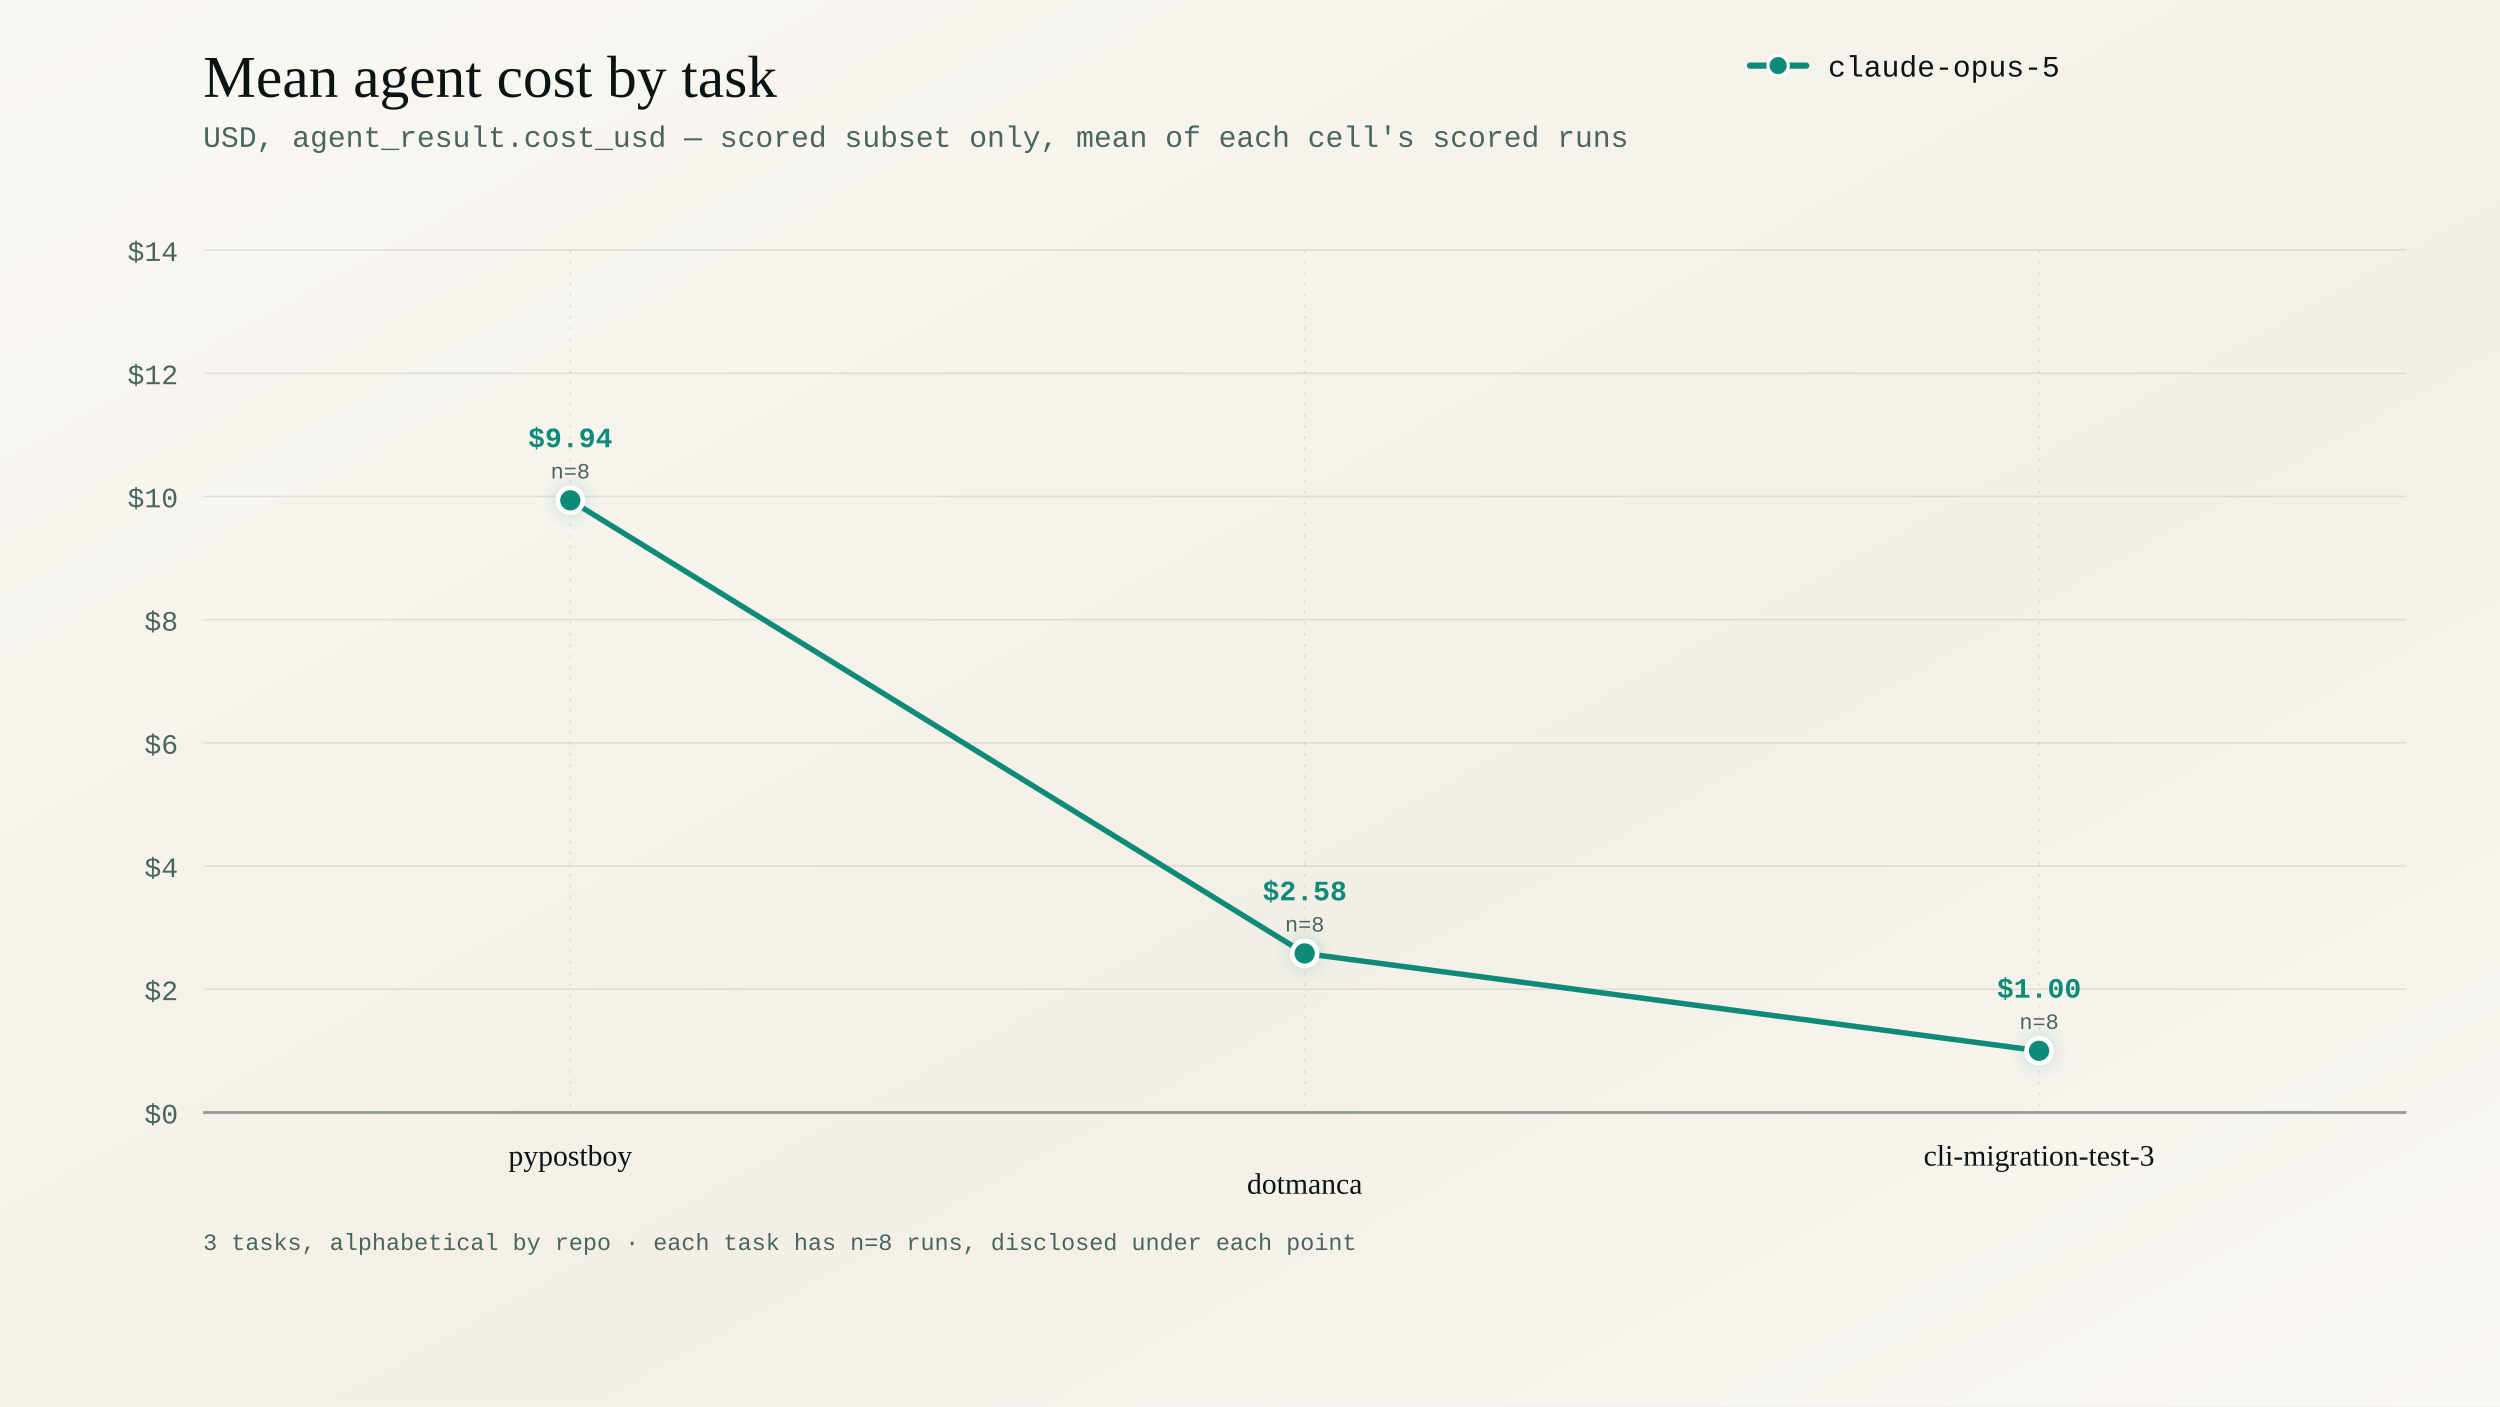
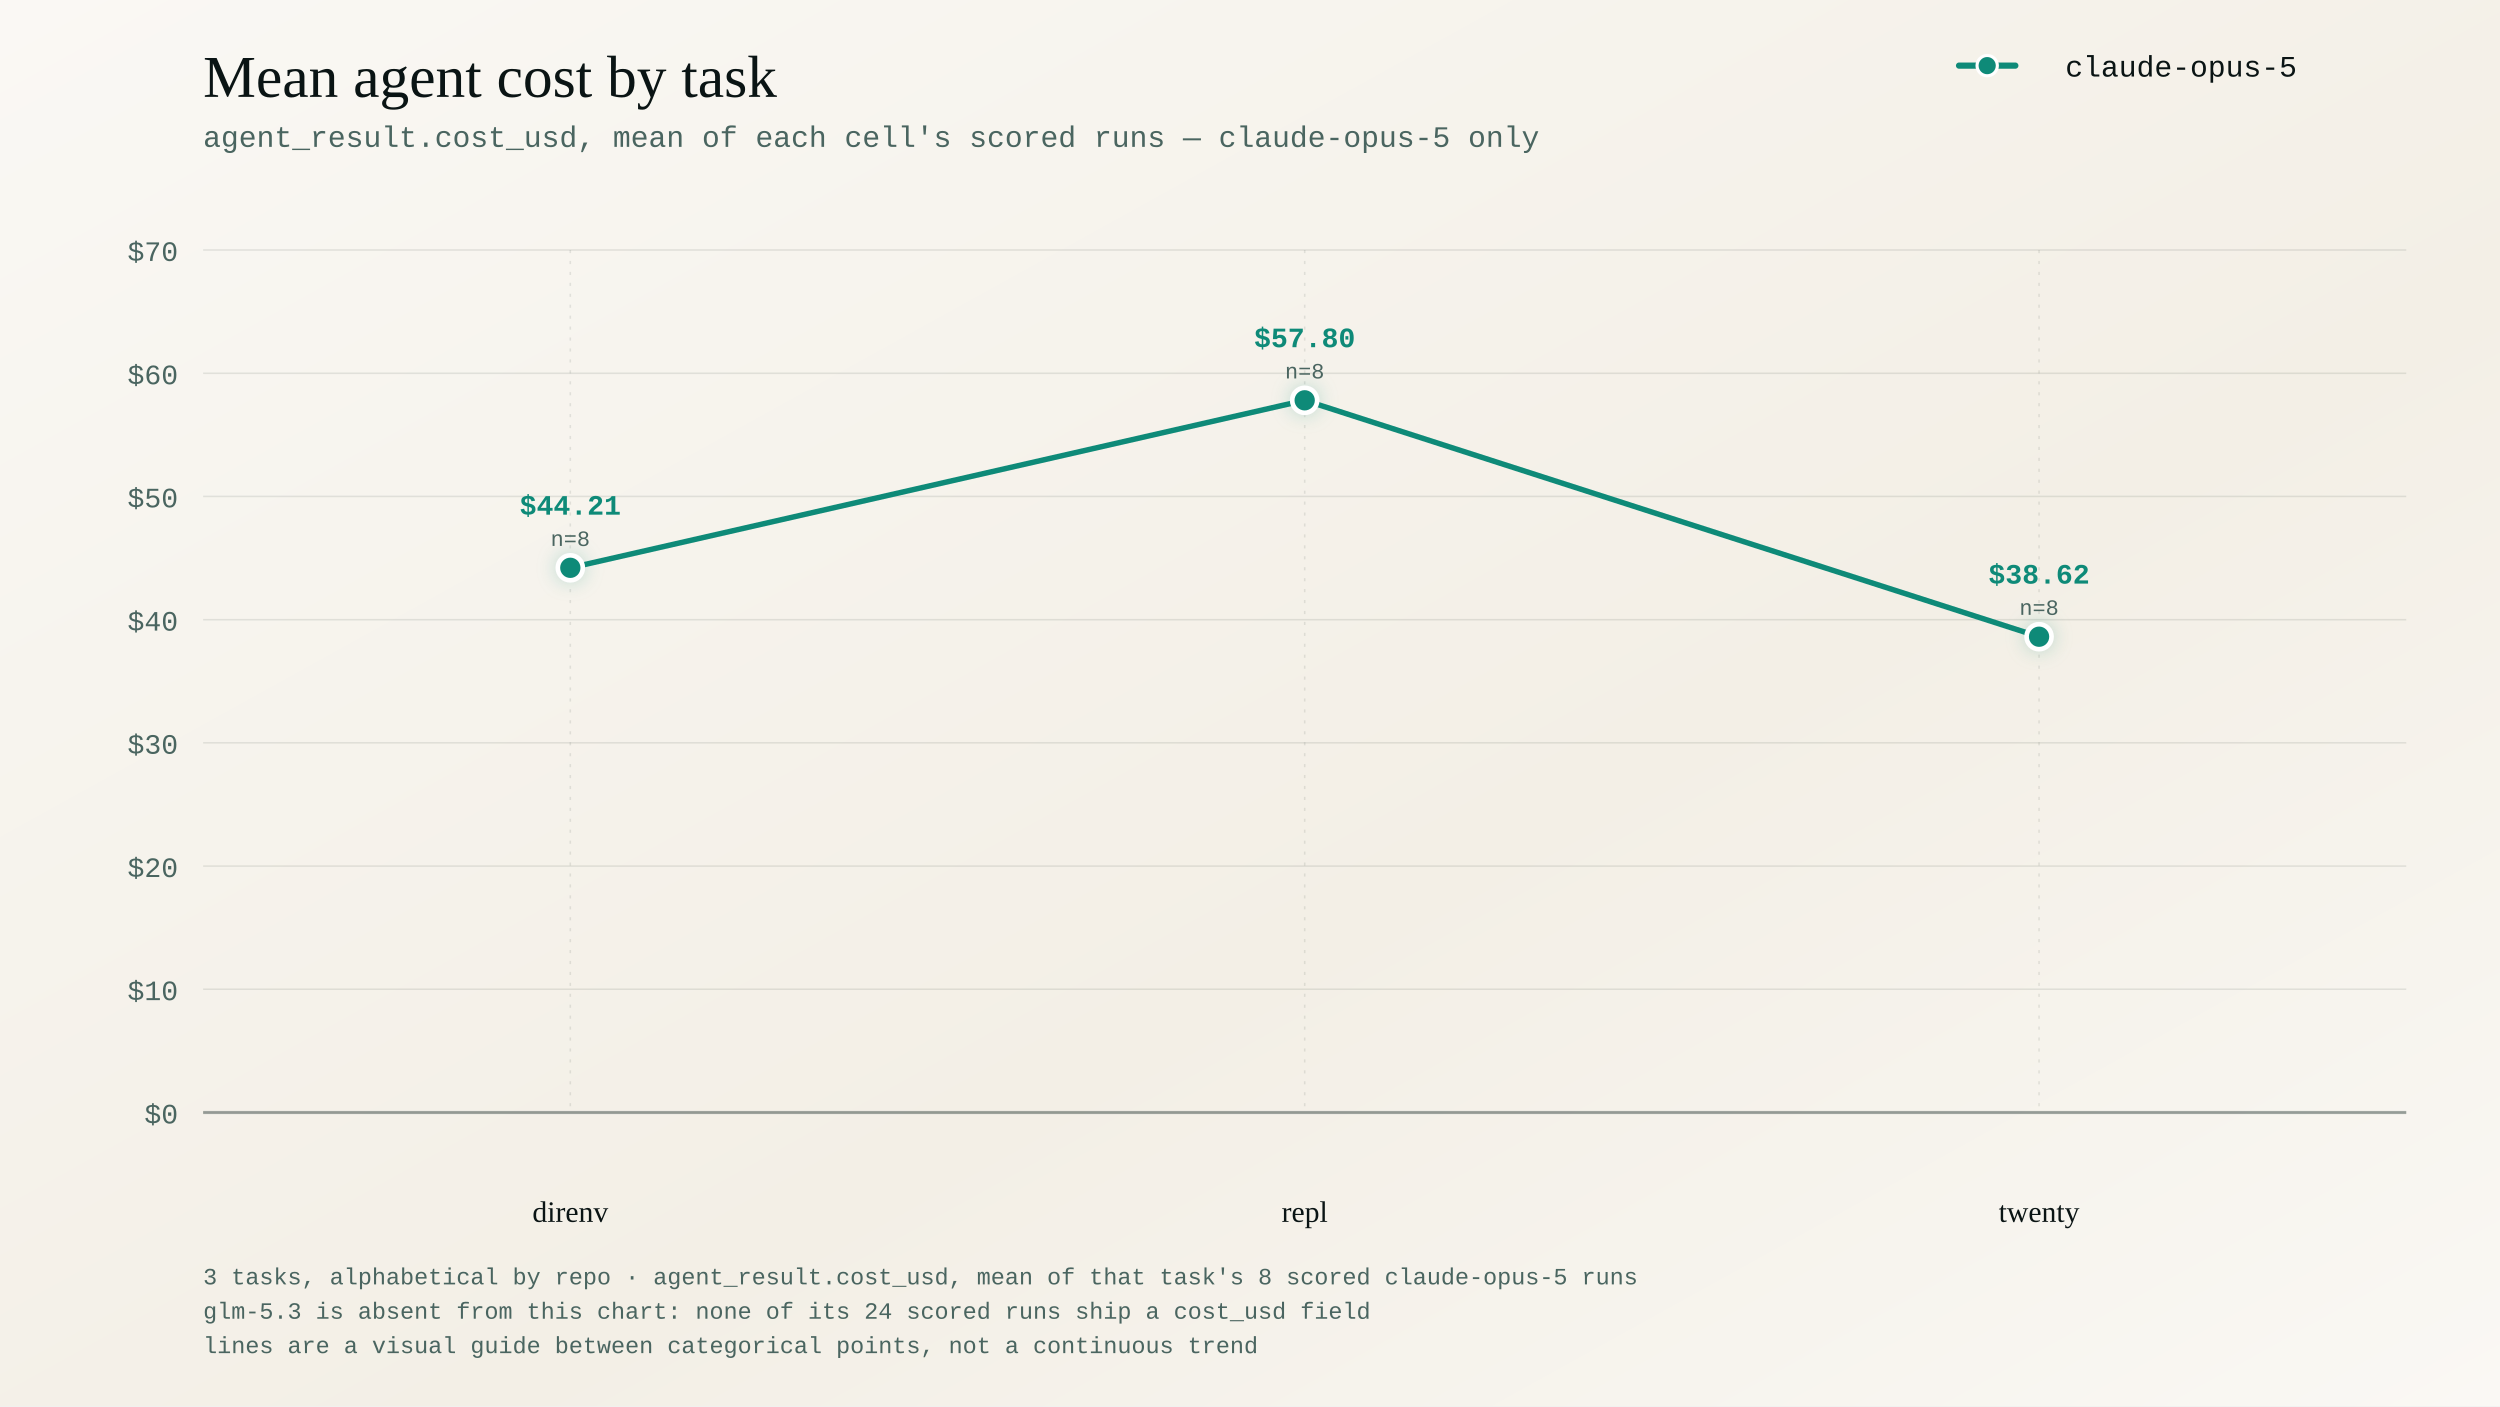
<svg xmlns="http://www.w3.org/2000/svg" width="1600" height="900" viewBox="0 0 1600 900" role="img" aria-label="Mean agent cost by task">
  <defs>
    <linearGradient id="bg" x1="0%" y1="0%" x2="100%" y2="100%">
      <stop offset="0%" stop-color="#faf8f4" />
      <stop offset="60%" stop-color="#f3efe6" />
      <stop offset="100%" stop-color="#faf8f4" />
    </linearGradient>
    <filter id="glow" x="-80%" y="-80%" width="260%" height="260%">
      <feGaussianBlur stdDeviation="6" />
    </filter>
  </defs>
  <rect width="1600" height="900" fill="url(#bg)" />
  <text x="130" y="62" font-family="Georgia, 'Iowan Old Style', 'Times New Roman', ui-serif, serif" font-size="38" fill="#0a1414">Mean agent cost by task</text>
-   <text x="130" y="94" font-family="'JetBrains Mono','SF Mono','Berkeley Mono',ui-monospace,'Courier New',monospace" font-size="19" fill="#4a6560">USD, agent_result.cost_usd — scored subset only, mean of each cell's scored runs</text>
-   <line x1="1120" y1="42" x2="1156" y2="42" stroke="#0e8a78" stroke-width="4" stroke-linecap="round" />
-   <circle cx="1138" cy="42" r="6.5" fill="#0e8a78" stroke="#ffffff" stroke-width="2" />
-   <text x="1170" y="49" font-family="'JetBrains Mono','SF Mono','Berkeley Mono',ui-monospace,'Courier New',monospace" font-size="19" fill="#0a1414">claude-opus-5</text>
+   <text x="130" y="94" font-family="'JetBrains Mono','SF Mono','Berkeley Mono',ui-monospace,'Courier New',monospace" font-size="19" fill="#4a6560">agent_result.cost_usd, mean of each cell's scored runs — claude-opus-5 only</text>
+   <line x1="1253.8" y1="42" x2="1289.8" y2="42" stroke="#0e8a78" stroke-width="4" stroke-linecap="round" />
+   <circle cx="1271.8" cy="42" r="6.5" fill="#0e8a78" stroke="#ffffff" stroke-width="2" />
+   <text x="1321.8" y="49" font-family="'JetBrains Mono','SF Mono','Berkeley Mono',ui-monospace,'Courier New',monospace" font-size="19" fill="#0a1414">claude-opus-5</text>
  <line x1="130" y1="712.0" x2="1540" y2="712.0" stroke="rgba(10,30,28,0.10)" stroke-width="1" />
  <text x="114" y="719.0" text-anchor="end" font-family="'JetBrains Mono','SF Mono','Berkeley Mono',ui-monospace,'Courier New',monospace" font-size="18" fill="#4a6560">$0</text>
  <line x1="130" y1="633.1" x2="1540" y2="633.1" stroke="rgba(10,30,28,0.10)" stroke-width="1" />
-   <text x="114" y="640.1" text-anchor="end" font-family="'JetBrains Mono','SF Mono','Berkeley Mono',ui-monospace,'Courier New',monospace" font-size="18" fill="#4a6560">$2</text>
+   <text x="114" y="640.1" text-anchor="end" font-family="'JetBrains Mono','SF Mono','Berkeley Mono',ui-monospace,'Courier New',monospace" font-size="18" fill="#4a6560">$10</text>
  <line x1="130" y1="554.3" x2="1540" y2="554.3" stroke="rgba(10,30,28,0.10)" stroke-width="1" />
-   <text x="114" y="561.3" text-anchor="end" font-family="'JetBrains Mono','SF Mono','Berkeley Mono',ui-monospace,'Courier New',monospace" font-size="18" fill="#4a6560">$4</text>
+   <text x="114" y="561.3" text-anchor="end" font-family="'JetBrains Mono','SF Mono','Berkeley Mono',ui-monospace,'Courier New',monospace" font-size="18" fill="#4a6560">$20</text>
  <line x1="130" y1="475.4" x2="1540" y2="475.4" stroke="rgba(10,30,28,0.10)" stroke-width="1" />
-   <text x="114" y="482.4" text-anchor="end" font-family="'JetBrains Mono','SF Mono','Berkeley Mono',ui-monospace,'Courier New',monospace" font-size="18" fill="#4a6560">$6</text>
+   <text x="114" y="482.4" text-anchor="end" font-family="'JetBrains Mono','SF Mono','Berkeley Mono',ui-monospace,'Courier New',monospace" font-size="18" fill="#4a6560">$30</text>
  <line x1="130" y1="396.6" x2="1540" y2="396.6" stroke="rgba(10,30,28,0.10)" stroke-width="1" />
-   <text x="114" y="403.6" text-anchor="end" font-family="'JetBrains Mono','SF Mono','Berkeley Mono',ui-monospace,'Courier New',monospace" font-size="18" fill="#4a6560">$8</text>
+   <text x="114" y="403.6" text-anchor="end" font-family="'JetBrains Mono','SF Mono','Berkeley Mono',ui-monospace,'Courier New',monospace" font-size="18" fill="#4a6560">$40</text>
  <line x1="130" y1="317.7" x2="1540" y2="317.7" stroke="rgba(10,30,28,0.10)" stroke-width="1" />
-   <text x="114" y="324.7" text-anchor="end" font-family="'JetBrains Mono','SF Mono','Berkeley Mono',ui-monospace,'Courier New',monospace" font-size="18" fill="#4a6560">$10</text>
+   <text x="114" y="324.7" text-anchor="end" font-family="'JetBrains Mono','SF Mono','Berkeley Mono',ui-monospace,'Courier New',monospace" font-size="18" fill="#4a6560">$50</text>
  <line x1="130" y1="238.9" x2="1540" y2="238.9" stroke="rgba(10,30,28,0.10)" stroke-width="1" />
-   <text x="114" y="245.9" text-anchor="end" font-family="'JetBrains Mono','SF Mono','Berkeley Mono',ui-monospace,'Courier New',monospace" font-size="18" fill="#4a6560">$12</text>
+   <text x="114" y="245.9" text-anchor="end" font-family="'JetBrains Mono','SF Mono','Berkeley Mono',ui-monospace,'Courier New',monospace" font-size="18" fill="#4a6560">$60</text>
  <line x1="130" y1="160.0" x2="1540" y2="160.0" stroke="rgba(10,30,28,0.10)" stroke-width="1" />
-   <text x="114" y="167.0" text-anchor="end" font-family="'JetBrains Mono','SF Mono','Berkeley Mono',ui-monospace,'Courier New',monospace" font-size="18" fill="#4a6560">$14</text>
+   <text x="114" y="167.0" text-anchor="end" font-family="'JetBrains Mono','SF Mono','Berkeley Mono',ui-monospace,'Courier New',monospace" font-size="18" fill="#4a6560">$70</text>
  <line x1="130" y1="712.0" x2="1540" y2="712.0" stroke="rgba(10,30,28,0.35)" stroke-width="2" />
  <line x1="365.0" y1="160" x2="365.0" y2="712" stroke="rgba(10,30,28,0.10)" stroke-width="1" stroke-dasharray="2 5" />
  <line x1="835.0" y1="160" x2="835.0" y2="712" stroke="rgba(10,30,28,0.10)" stroke-width="1" stroke-dasharray="2 5" />
  <line x1="1305.0" y1="160" x2="1305.0" y2="712" stroke="rgba(10,30,28,0.10)" stroke-width="1" stroke-dasharray="2 5" />
-   <polyline points="365.0,320.2 835.0,610.2 1305.0,672.5" fill="none" stroke="#0e8a78" stroke-width="3.5" stroke-linecap="round" stroke-linejoin="round" />
-   <circle cx="365.0" cy="320.2" r="9" fill="#0e8a78" opacity="0.28" filter="url(#glow)" />
-   <circle cx="365.0" cy="320.2" r="8" fill="#0e8a78" stroke="#ffffff" stroke-width="3" />
-   <text x="365.0" y="286.2" text-anchor="middle" font-family="'JetBrains Mono','SF Mono','Berkeley Mono',ui-monospace,'Courier New',monospace" font-size="18" font-weight="bold" fill="#0e8a78">$9.94</text>
-   <text x="365.0" y="306.2" text-anchor="middle" font-family="'JetBrains Mono','SF Mono','Berkeley Mono',ui-monospace,'Courier New',monospace" font-size="14" fill="#4a6560">n=8</text>
-   <text x="365.0" y="746" text-anchor="middle" font-family="Georgia, 'Iowan Old Style', 'Times New Roman', ui-serif, serif" font-size="19" fill="#0a1414">pypostboy</text>
-   <circle cx="835.0" cy="610.2" r="9" fill="#0e8a78" opacity="0.28" filter="url(#glow)" />
-   <circle cx="835.0" cy="610.2" r="8" fill="#0e8a78" stroke="#ffffff" stroke-width="3" />
-   <text x="835.0" y="576.2" text-anchor="middle" font-family="'JetBrains Mono','SF Mono','Berkeley Mono',ui-monospace,'Courier New',monospace" font-size="18" font-weight="bold" fill="#0e8a78">$2.58</text>
-   <text x="835.0" y="596.2" text-anchor="middle" font-family="'JetBrains Mono','SF Mono','Berkeley Mono',ui-monospace,'Courier New',monospace" font-size="14" fill="#4a6560">n=8</text>
-   <text x="835.0" y="764" text-anchor="middle" font-family="Georgia, 'Iowan Old Style', 'Times New Roman', ui-serif, serif" font-size="19" fill="#0a1414">dotmanca</text>
-   <circle cx="1305.0" cy="672.5" r="9" fill="#0e8a78" opacity="0.28" filter="url(#glow)" />
-   <circle cx="1305.0" cy="672.5" r="8" fill="#0e8a78" stroke="#ffffff" stroke-width="3" />
-   <text x="1305.0" y="638.5" text-anchor="middle" font-family="'JetBrains Mono','SF Mono','Berkeley Mono',ui-monospace,'Courier New',monospace" font-size="18" font-weight="bold" fill="#0e8a78">$1.00</text>
-   <text x="1305.0" y="658.5" text-anchor="middle" font-family="'JetBrains Mono','SF Mono','Berkeley Mono',ui-monospace,'Courier New',monospace" font-size="14" fill="#4a6560">n=8</text>
-   <text x="1305.0" y="746" text-anchor="middle" font-family="Georgia, 'Iowan Old Style', 'Times New Roman', ui-serif, serif" font-size="19" fill="#0a1414">cli-migration-test-3</text>
-   <text x="130" y="800" font-family="'JetBrains Mono','SF Mono','Berkeley Mono',ui-monospace,'Courier New',monospace" font-size="15" fill="#4a6560">3 tasks, alphabetical by repo · each task has n=8 runs, disclosed under each point</text>
+   <polyline points="365.0,363.4 835.0,256.2 1305.0,407.5" fill="none" stroke="#0e8a78" stroke-width="3.5" stroke-linecap="round" stroke-linejoin="round" />
+   <circle cx="365.0" cy="363.4" r="9" fill="#0e8a78" opacity="0.28" filter="url(#glow)" />
+   <circle cx="365.0" cy="363.4" r="8" fill="#0e8a78" stroke="#ffffff" stroke-width="3" />
+   <text x="365.0" y="329.4" text-anchor="middle" font-family="'JetBrains Mono','SF Mono','Berkeley Mono',ui-monospace,'Courier New',monospace" font-size="18" font-weight="bold" fill="#0e8a78">$44.21</text>
+   <text x="365.0" y="349.4" text-anchor="middle" font-family="'JetBrains Mono','SF Mono','Berkeley Mono',ui-monospace,'Courier New',monospace" font-size="14" fill="#4a6560">n=8</text>
+   <circle cx="835.0" cy="256.2" r="9" fill="#0e8a78" opacity="0.28" filter="url(#glow)" />
+   <circle cx="835.0" cy="256.2" r="8" fill="#0e8a78" stroke="#ffffff" stroke-width="3" />
+   <text x="835.0" y="222.2" text-anchor="middle" font-family="'JetBrains Mono','SF Mono','Berkeley Mono',ui-monospace,'Courier New',monospace" font-size="18" font-weight="bold" fill="#0e8a78">$57.80</text>
+   <text x="835.0" y="242.2" text-anchor="middle" font-family="'JetBrains Mono','SF Mono','Berkeley Mono',ui-monospace,'Courier New',monospace" font-size="14" fill="#4a6560">n=8</text>
+   <circle cx="1305.0" cy="407.5" r="9" fill="#0e8a78" opacity="0.28" filter="url(#glow)" />
+   <circle cx="1305.0" cy="407.5" r="8" fill="#0e8a78" stroke="#ffffff" stroke-width="3" />
+   <text x="1305.0" y="373.5" text-anchor="middle" font-family="'JetBrains Mono','SF Mono','Berkeley Mono',ui-monospace,'Courier New',monospace" font-size="18" font-weight="bold" fill="#0e8a78">$38.62</text>
+   <text x="1305.0" y="393.5" text-anchor="middle" font-family="'JetBrains Mono','SF Mono','Berkeley Mono',ui-monospace,'Courier New',monospace" font-size="14" fill="#4a6560">n=8</text>
+   <text x="365.0" y="782" text-anchor="middle" font-family="Georgia, 'Iowan Old Style', 'Times New Roman', ui-serif, serif" font-size="19" fill="#0a1414">direnv</text>
+   <text x="835.0" y="782" text-anchor="middle" font-family="Georgia, 'Iowan Old Style', 'Times New Roman', ui-serif, serif" font-size="19" fill="#0a1414">repl</text>
+   <text x="1305.0" y="782" text-anchor="middle" font-family="Georgia, 'Iowan Old Style', 'Times New Roman', ui-serif, serif" font-size="19" fill="#0a1414">twenty</text>
+   <text x="130" y="822" font-family="'JetBrains Mono','SF Mono','Berkeley Mono',ui-monospace,'Courier New',monospace" font-size="15" fill="#4a6560">3 tasks, alphabetical by repo · agent_result.cost_usd, mean of that task's 8 scored claude-opus-5 runs</text>
+   <text x="130" y="844" font-family="'JetBrains Mono','SF Mono','Berkeley Mono',ui-monospace,'Courier New',monospace" font-size="15" fill="#4a6560">glm-5.3 is absent from this chart: none of its 24 scored runs ship a cost_usd field</text>
+   <text x="130" y="866" font-family="'JetBrains Mono','SF Mono','Berkeley Mono',ui-monospace,'Courier New',monospace" font-size="15" fill="#4a6560">lines are a visual guide between categorical points, not a continuous trend</text>
</svg>
